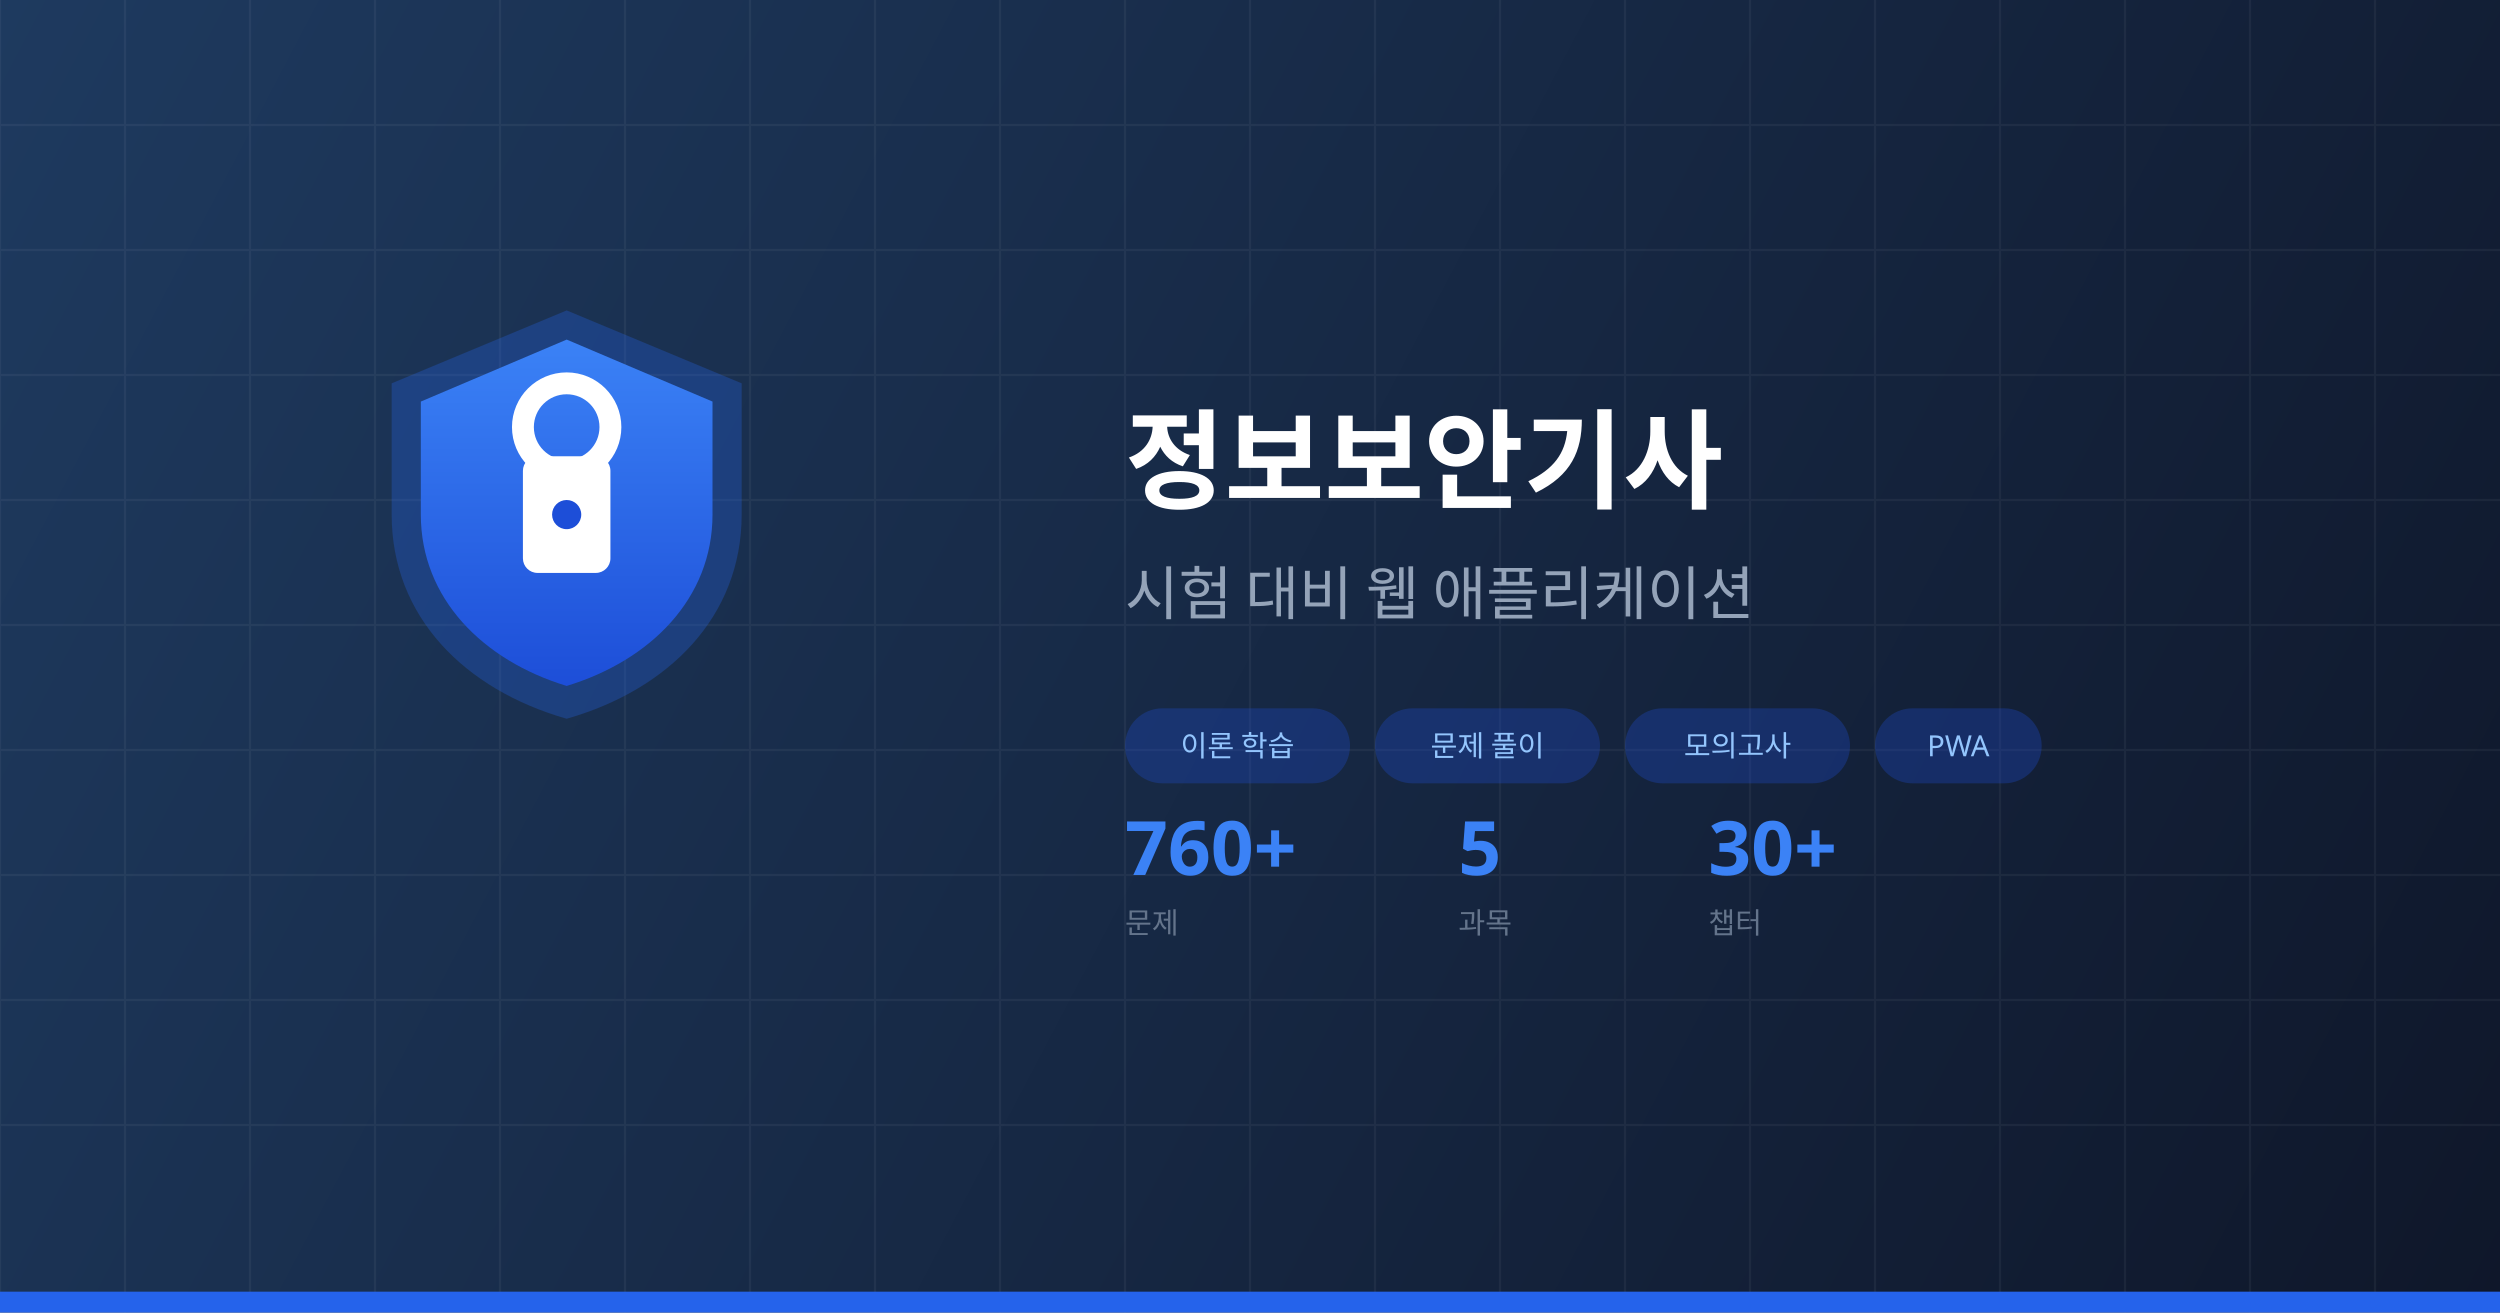
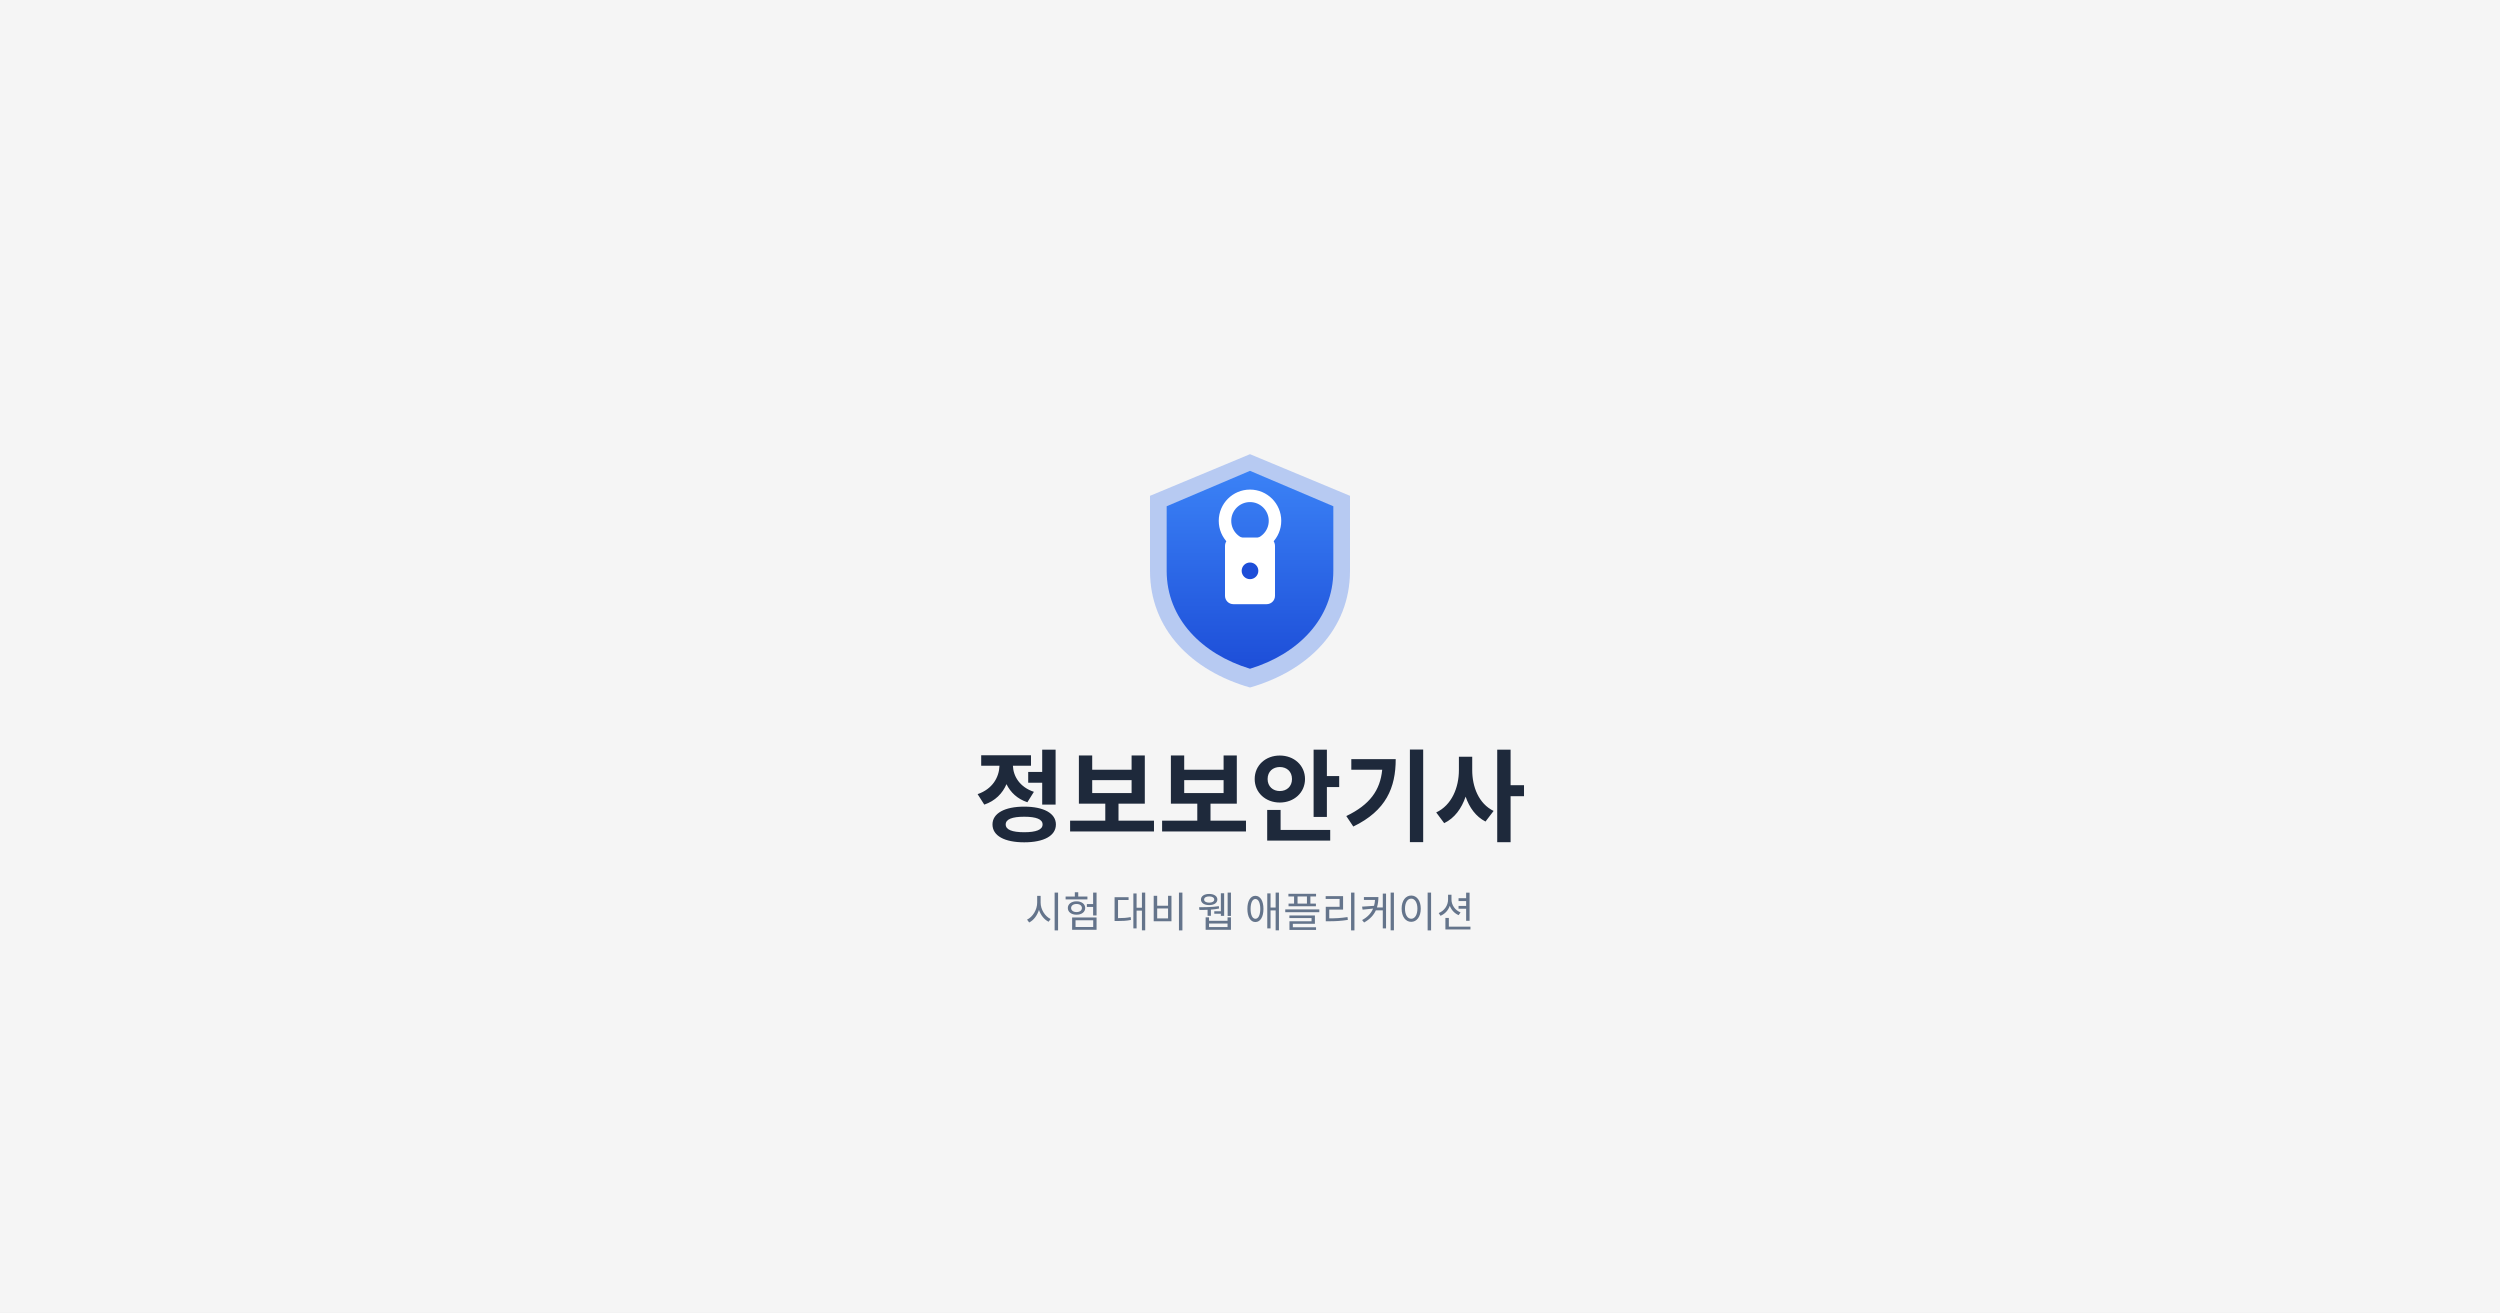
- <svg xmlns="http://www.w3.org/2000/svg" viewBox="0 0 1200 630" fill="none">
+ <svg xmlns="http://www.w3.org/2000/svg" viewBox="0 0 1200 630">
  <defs>
-     <linearGradient id="bg" x1="0" y1="0" x2="1200" y2="630" gradientUnits="userSpaceOnUse">
-       <stop offset="0%" stop-color="#1e3a5f" />
-       <stop offset="100%" stop-color="#0f172a" />
-     </linearGradient>
    <linearGradient id="shield" x1="0" y1="0" x2="0" y2="1">
      <stop offset="0%" stop-color="#3b82f6" />
      <stop offset="100%" stop-color="#1d4ed8" />
    </linearGradient>
  </defs>
-   <rect width="1200" height="630" fill="url(#bg)" />
-   <g opacity="0.05" stroke="#fff" stroke-width="1">
-     <line x1="0" y1="0" x2="0" y2="630" />
-     <line x1="60" y1="0" x2="60" y2="630" />
-     <line x1="120" y1="0" x2="120" y2="630" />
-     <line x1="180" y1="0" x2="180" y2="630" />
-     <line x1="240" y1="0" x2="240" y2="630" />
-     <line x1="300" y1="0" x2="300" y2="630" />
-     <line x1="360" y1="0" x2="360" y2="630" />
-     <line x1="420" y1="0" x2="420" y2="630" />
-     <line x1="480" y1="0" x2="480" y2="630" />
-     <line x1="540" y1="0" x2="540" y2="630" />
-     <line x1="600" y1="0" x2="600" y2="630" />
-     <line x1="660" y1="0" x2="660" y2="630" />
-     <line x1="720" y1="0" x2="720" y2="630" />
-     <line x1="780" y1="0" x2="780" y2="630" />
-     <line x1="840" y1="0" x2="840" y2="630" />
-     <line x1="900" y1="0" x2="900" y2="630" />
-     <line x1="960" y1="0" x2="960" y2="630" />
-     <line x1="1020" y1="0" x2="1020" y2="630" />
-     <line x1="1080" y1="0" x2="1080" y2="630" />
-     <line x1="1140" y1="0" x2="1140" y2="630" />
-     <line x1="0" y1="60" x2="1200" y2="60" />
-     <line x1="0" y1="120" x2="1200" y2="120" />
-     <line x1="0" y1="180" x2="1200" y2="180" />
-     <line x1="0" y1="240" x2="1200" y2="240" />
-     <line x1="0" y1="300" x2="1200" y2="300" />
-     <line x1="0" y1="360" x2="1200" y2="360" />
-     <line x1="0" y1="420" x2="1200" y2="420" />
-     <line x1="0" y1="480" x2="1200" y2="480" />
-     <line x1="0" y1="540" x2="1200" y2="540" />
-   </g>
-   <g transform="translate(160, 135) scale(3.5)">
+   <rect width="1200" height="630" fill="#f5f5f5" />
+   <g transform="translate(536, 210) scale(2)">
    <path d="M32 4L8 14v18c0 14 10 24 24 28 14-4 24-14 24-28V14L32 4z" fill="#2563eb" opacity="0.3" />
    <path d="M32 8L12 16.5V32c0 11.5 8.5 20 20 23.5 11.5-3.5 20-12 20-23.5V16.5L32 8z" fill="url(#shield)" />
    <rect x="26" y="24" width="12" height="16" rx="2" fill="#fff" />
    <circle cx="32" cy="20" r="6" stroke="#fff" stroke-width="3" fill="none" />
    <circle cx="32" cy="32" r="2" fill="#1d4ed8" />
  </g>
-   <text x="540" y="240" font-family="system-ui, -apple-system, sans-serif" font-size="52" font-weight="700" fill="#ffffff">정보보안기사</text>
-   <text x="540" y="295" font-family="system-ui, -apple-system, sans-serif" font-size="28" fill="#94a3b8">시험 대비 웹 애플리케이션</text>
-   <g transform="translate(540, 340)">
-     <rect x="0" y="0" width="108" height="36" rx="18" fill="#1d4ed8" opacity="0.3" />
-     <text x="54" y="23" font-family="system-ui, sans-serif" font-size="14" fill="#93c5fd" text-anchor="middle">이론 학습</text>
-     <rect x="120" y="0" width="108" height="36" rx="18" fill="#1d4ed8" opacity="0.3" />
-     <text x="174" y="23" font-family="system-ui, sans-serif" font-size="14" fill="#93c5fd" text-anchor="middle">문제 풀이</text>
-     <rect x="240" y="0" width="108" height="36" rx="18" fill="#1d4ed8" opacity="0.3" />
-     <text x="294" y="23" font-family="system-ui, sans-serif" font-size="14" fill="#93c5fd" text-anchor="middle">모의고사</text>
-     <rect x="360" y="0" width="80" height="36" rx="18" fill="#1d4ed8" opacity="0.3" />
-     <text x="400" y="23" font-family="system-ui, sans-serif" font-size="14" fill="#93c5fd" text-anchor="middle">PWA</text>
-   </g>
-   <g transform="translate(540, 420)">
-     <text x="0" y="0" font-family="system-ui, sans-serif" font-size="36" font-weight="700" fill="#3b82f6">760+</text>
-     <text x="0" y="28" font-family="system-ui, sans-serif" font-size="14" fill="#64748b">문제</text>
-     <text x="160" y="0" font-family="system-ui, sans-serif" font-size="36" font-weight="700" fill="#3b82f6">5</text>
-     <text x="160" y="28" font-family="system-ui, sans-serif" font-size="14" fill="#64748b">과목</text>
-     <text x="280" y="0" font-family="system-ui, sans-serif" font-size="36" font-weight="700" fill="#3b82f6">30+</text>
-     <text x="280" y="28" font-family="system-ui, sans-serif" font-size="14" fill="#64748b">챕터</text>
-   </g>
-   <rect x="0" y="620" width="1200" height="10" fill="#2563eb" />
+   <text x="600" y="400" font-family="system-ui, -apple-system, sans-serif" font-size="48" font-weight="700" fill="#1e293b" text-anchor="middle">정보보안기사</text>
+   <text x="600" y="445" font-family="system-ui, -apple-system, sans-serif" font-size="20" fill="#64748b" text-anchor="middle">시험 대비 웹 애플리케이션</text>
</svg>
